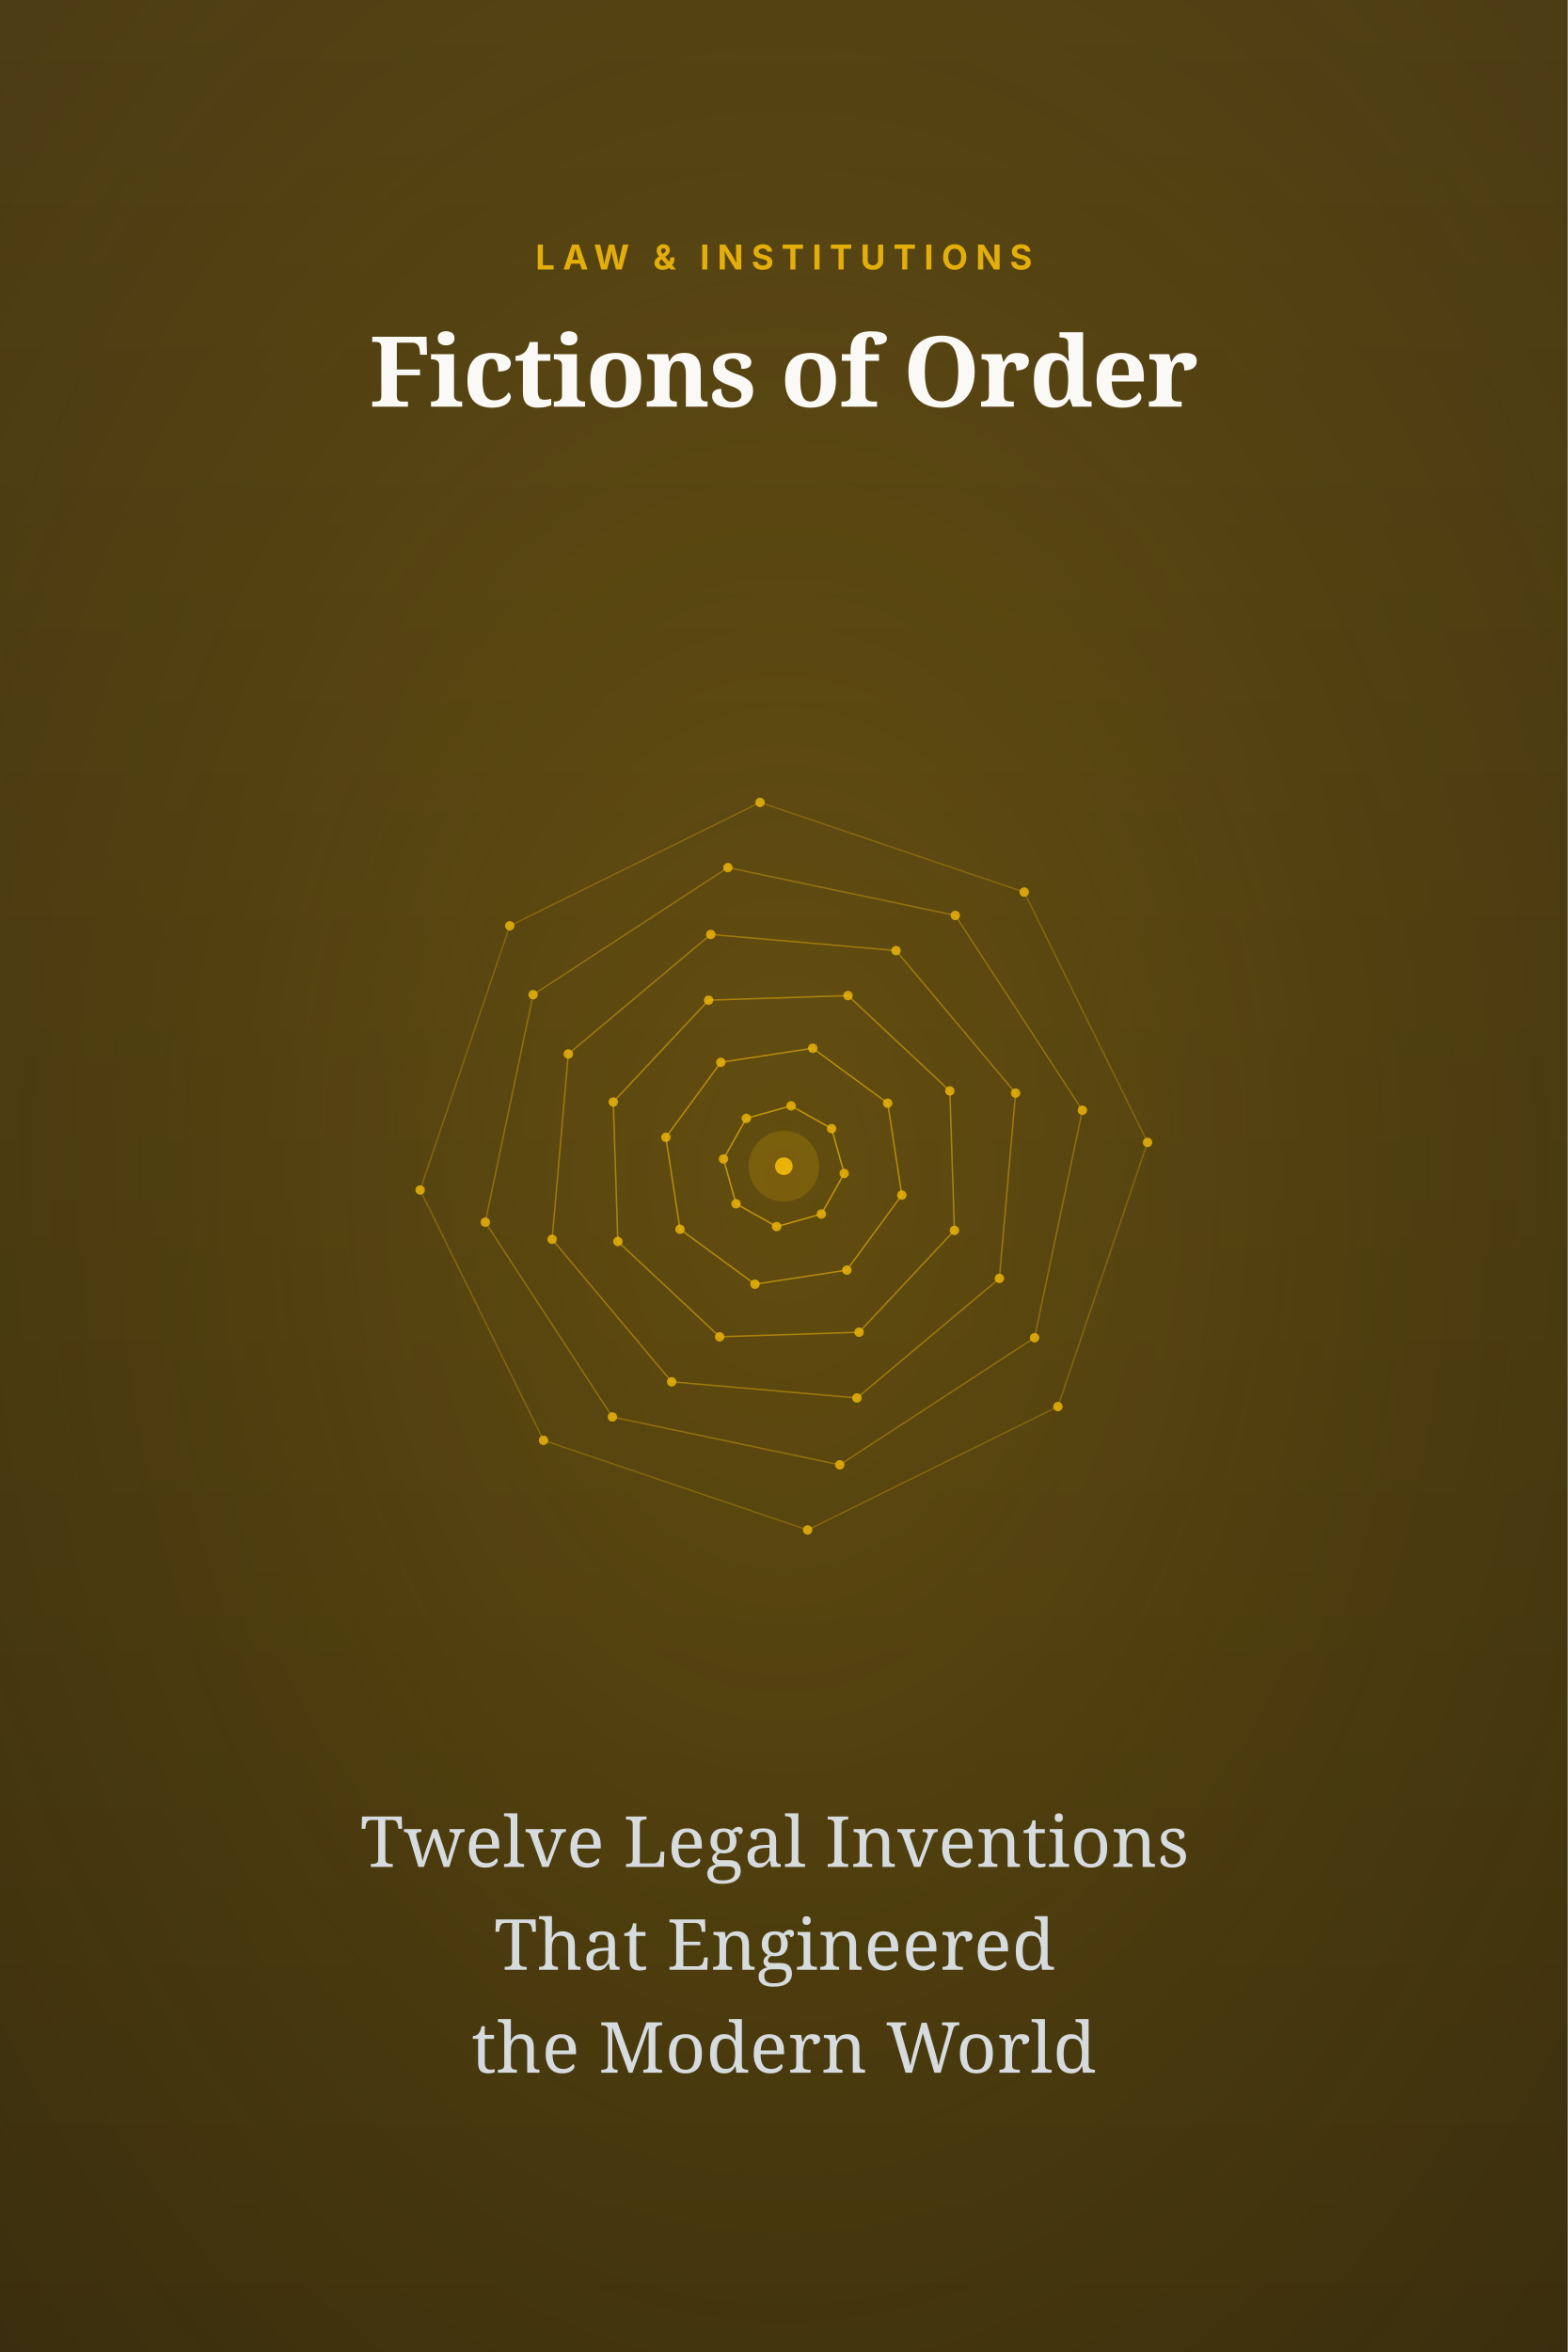
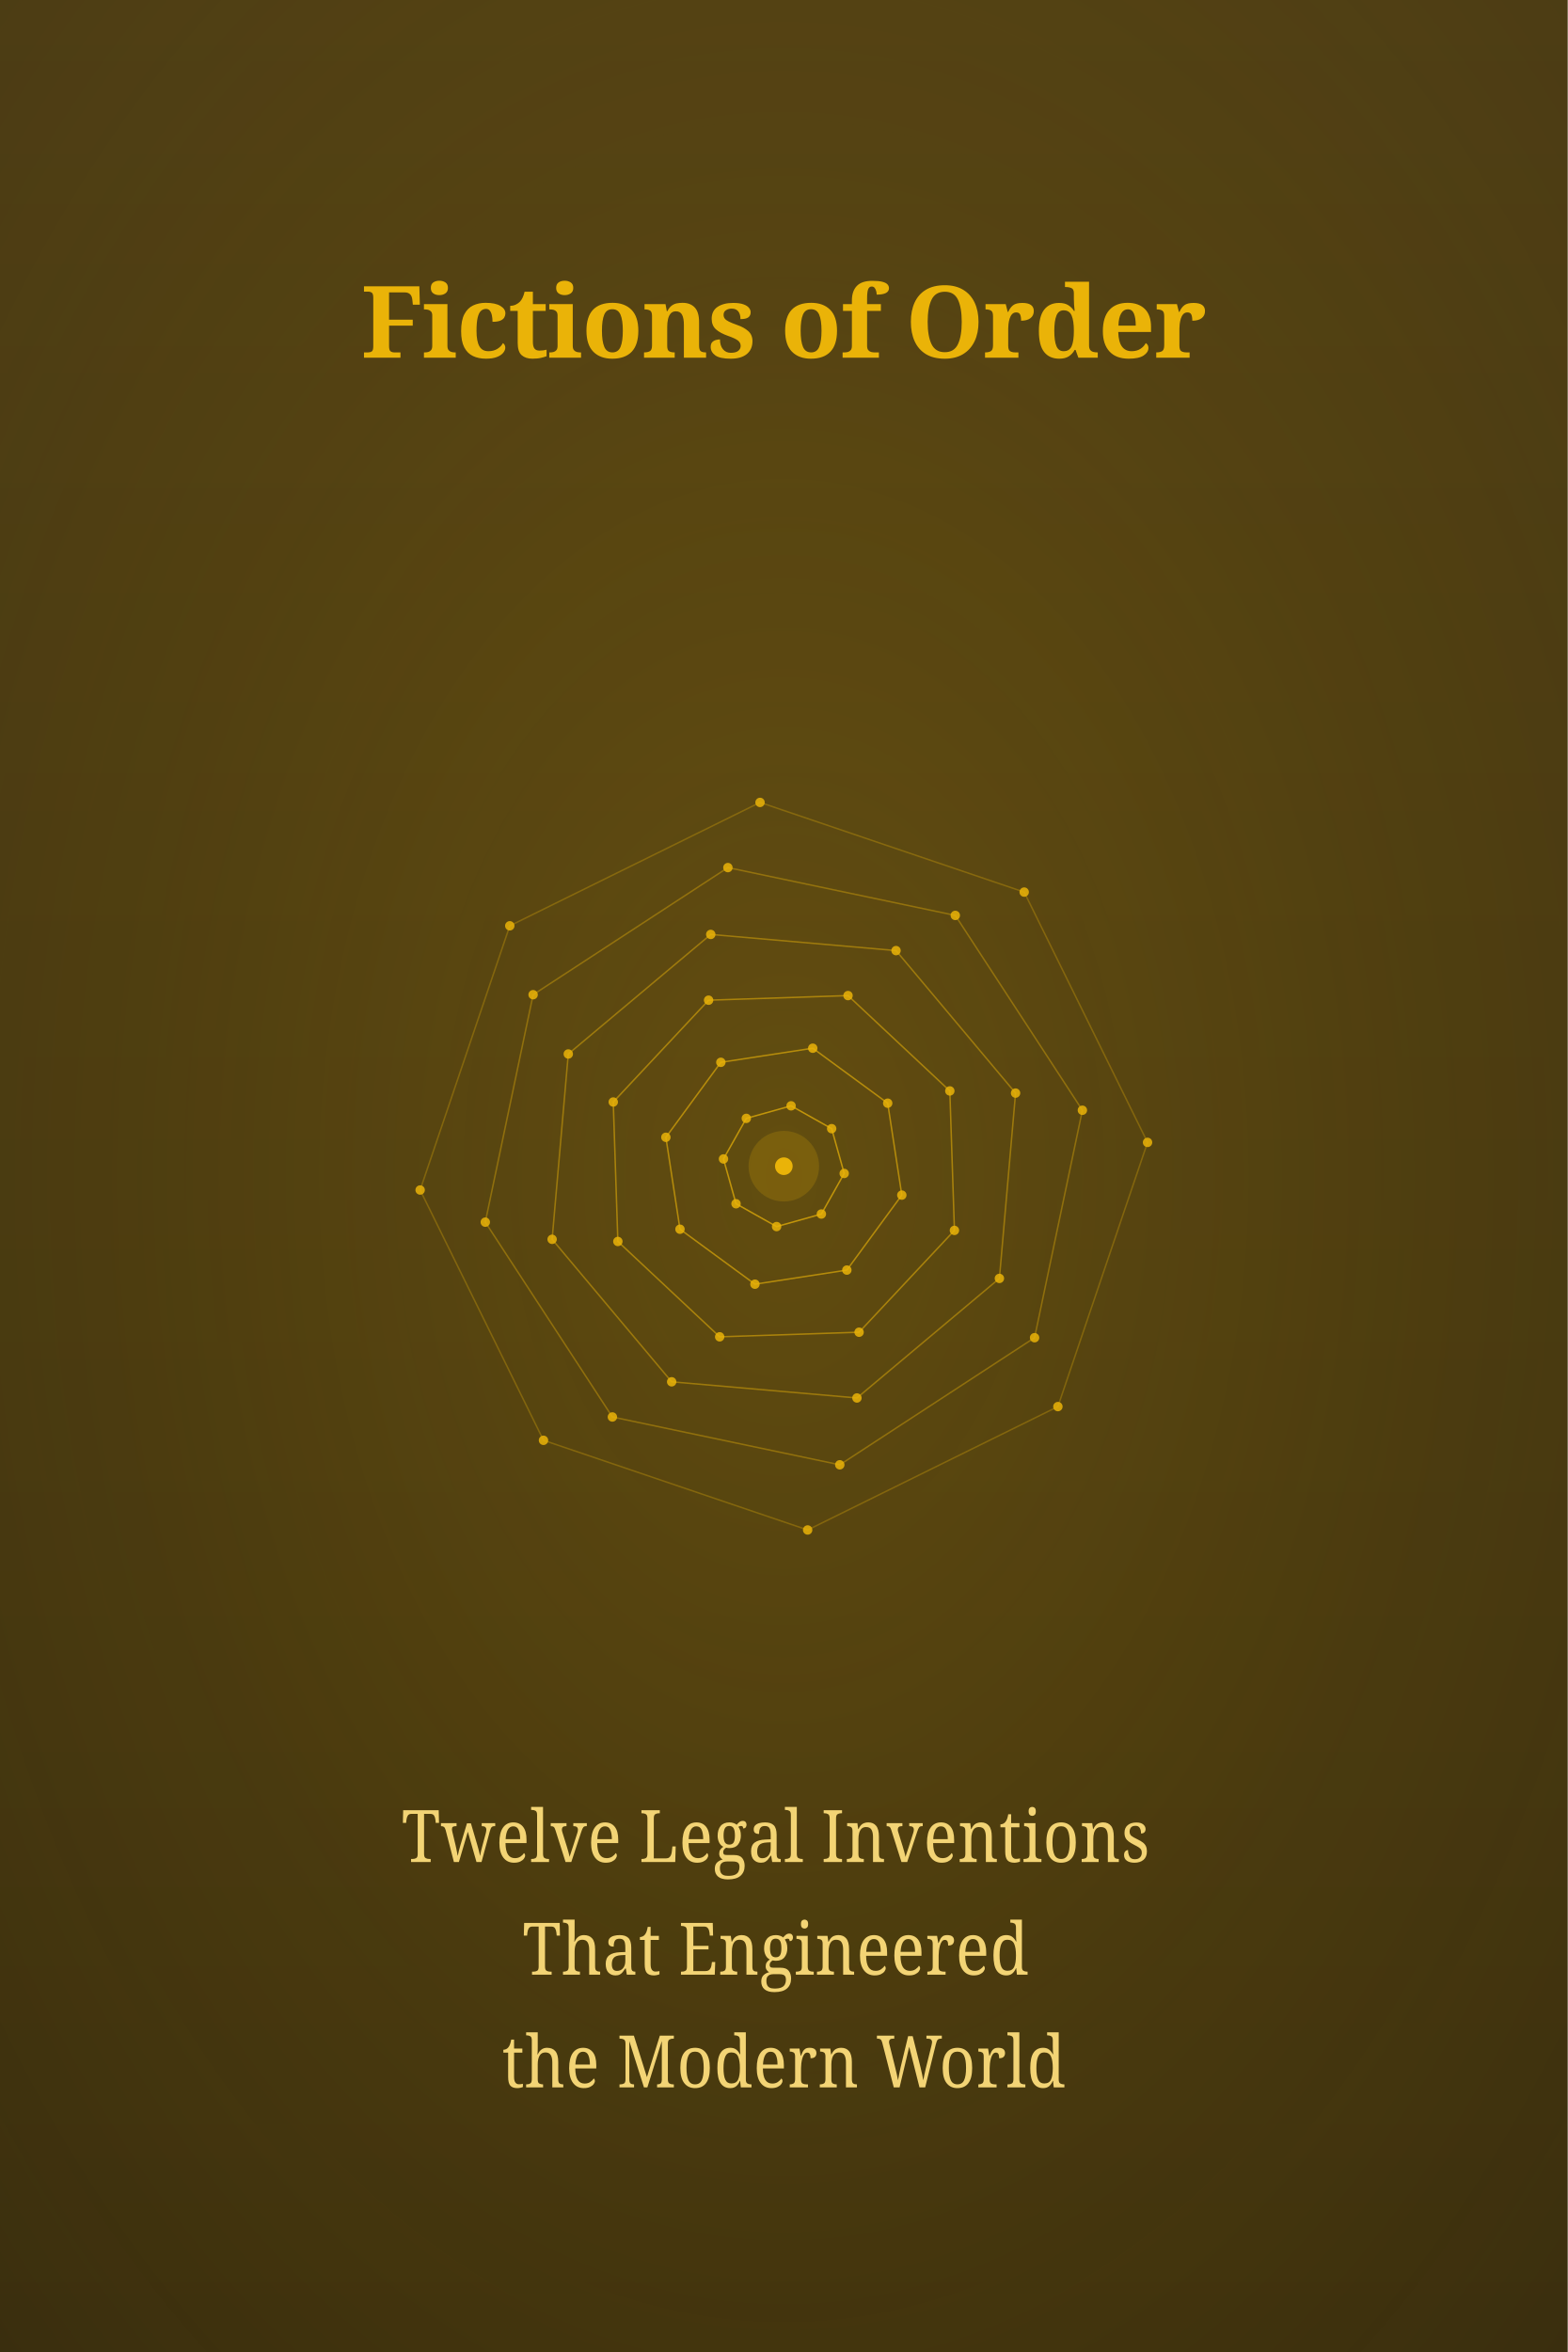
<svg xmlns="http://www.w3.org/2000/svg" viewBox="0 0 1600 2400" width="100%" height="100%">
  <defs>
    <linearGradient id="bg-fictions-of-order" x1="0%" y1="0%" x2="0%" y2="100%">
      <stop offset="0%" stop-color="#3d3115" />
      <stop offset="60%" stop-color="#302711" />
      <stop offset="100%" stop-color="#29210e" />
    </linearGradient>
    <radialGradient id="halo-fictions-of-order" cx="50%" cy="50%" r="75%">
      <stop offset="0%" stop-color="#eab308" stop-opacity="0.26" />
      <stop offset="55%" stop-color="#eab308" stop-opacity="0.15" />
      <stop offset="100%" stop-color="#eab308" stop-opacity="0.08" />
    </radialGradient>
  </defs>
  <rect width="1600" height="2400" fill="url(#bg-fictions-of-order)" />
  <rect width="1600" height="2400" fill="url(#halo-fictions-of-order)" />
-   <g text-anchor="middle" font-family="'Inter', -apple-system, BlinkMacSystemFont, sans-serif">
-     <text x="800" y="275" font-size="35" font-weight="700" letter-spacing="8" fill="#eab308" opacity="0.95">LAW &amp; INSTITUTIONS</text>
-   </g>
  <g text-anchor="middle">
-     <text x="800" y="415" font-family="'Literata', Georgia, serif" font-size="100" font-weight="700" letter-spacing="-0.01em" fill="#faf9f6">Fictions of Order</text>
+     <text x="800" y="365" font-family="'Literata', Georgia, serif" font-size="102" font-weight="700" letter-spacing="-0.01em" fill="#eab308">Fictions of Order</text>
  </g>
  <g class="emblem-lattice" transform="translate(0, -210)">
    <circle cx="861.6" cy="1407.4" r="4.8" fill="#eab308" opacity="0.85" />
    <circle cx="838.3" cy="1448.8" r="4.8" fill="#eab308" opacity="0.85" />
    <circle cx="792.6" cy="1461.6" r="4.8" fill="#eab308" opacity="0.85" />
    <circle cx="751.2" cy="1438.3" r="4.8" fill="#eab308" opacity="0.85" />
    <circle cx="738.4" cy="1392.6" r="4.8" fill="#eab308" opacity="0.85" />
    <circle cx="761.7" cy="1351.2" r="4.8" fill="#eab308" opacity="0.85" />
    <circle cx="807.4" cy="1338.4" r="4.8" fill="#eab308" opacity="0.85" />
    <circle cx="848.8" cy="1361.7" r="4.8" fill="#eab308" opacity="0.85" />
    <polygon points="861.6,1407.4 838.3,1448.8 792.6,1461.6 751.2,1438.3 738.4,1392.6 761.7,1351.2 807.4,1338.4 848.8,1361.7" stroke="#eab308" stroke-width="1.5" fill="none" opacity="0.70" />
    <circle cx="920.4" cy="1429.5" r="4.8" fill="#eab308" opacity="0.85" />
    <circle cx="864.3" cy="1506.0" r="4.8" fill="#eab308" opacity="0.85" />
    <circle cx="770.5" cy="1520.4" r="4.8" fill="#eab308" opacity="0.85" />
    <circle cx="694.0" cy="1464.3" r="4.8" fill="#eab308" opacity="0.85" />
    <circle cx="679.6" cy="1370.5" r="4.8" fill="#eab308" opacity="0.85" />
    <circle cx="735.7" cy="1294.0" r="4.8" fill="#eab308" opacity="0.85" />
    <circle cx="829.5" cy="1279.6" r="4.8" fill="#eab308" opacity="0.85" />
    <circle cx="906.0" cy="1335.7" r="4.8" fill="#eab308" opacity="0.85" />
    <polygon points="920.4,1429.5 864.3,1506.0 770.5,1520.4 694.0,1464.3 679.6,1370.5 735.7,1294.0 829.5,1279.6 906.0,1335.7" stroke="#eab308" stroke-width="1.5" fill="none" opacity="0.62" />
    <circle cx="974.1" cy="1465.5" r="4.8" fill="#eab308" opacity="0.85" />
    <circle cx="876.8" cy="1569.4" r="4.8" fill="#eab308" opacity="0.85" />
    <circle cx="734.5" cy="1574.1" r="4.8" fill="#eab308" opacity="0.85" />
    <circle cx="630.6" cy="1476.8" r="4.8" fill="#eab308" opacity="0.85" />
    <circle cx="625.9" cy="1334.5" r="4.8" fill="#eab308" opacity="0.85" />
    <circle cx="723.2" cy="1230.6" r="4.8" fill="#eab308" opacity="0.85" />
    <circle cx="865.5" cy="1225.9" r="4.8" fill="#eab308" opacity="0.85" />
    <circle cx="969.4" cy="1323.2" r="4.8" fill="#eab308" opacity="0.85" />
    <polygon points="974.1,1465.5 876.8,1569.4 734.5,1574.1 630.6,1476.8 625.9,1334.5 723.2,1230.6 865.5,1225.9 969.4,1323.2" stroke="#eab308" stroke-width="1.5" fill="none" opacity="0.54" />
    <circle cx="1020.0" cy="1514.5" r="4.8" fill="#eab308" opacity="0.85" />
    <circle cx="874.6" cy="1636.5" r="4.8" fill="#eab308" opacity="0.85" />
    <circle cx="685.5" cy="1620.0" r="4.8" fill="#eab308" opacity="0.85" />
    <circle cx="563.5" cy="1474.6" r="4.8" fill="#eab308" opacity="0.85" />
    <circle cx="580.0" cy="1285.5" r="4.8" fill="#eab308" opacity="0.85" />
    <circle cx="725.4" cy="1163.5" r="4.8" fill="#eab308" opacity="0.85" />
    <circle cx="914.5" cy="1180.0" r="4.8" fill="#eab308" opacity="0.85" />
    <circle cx="1036.5" cy="1325.4" r="4.8" fill="#eab308" opacity="0.85" />
    <polygon points="1020.0,1514.5 874.6,1636.5 685.5,1620.0 563.5,1474.6 580.0,1285.5 725.4,1163.5 914.5,1180.0 1036.5,1325.4" stroke="#eab308" stroke-width="1.5" fill="none" opacity="0.46" />
    <circle cx="1055.9" cy="1575.0" r="4.8" fill="#eab308" opacity="0.85" />
    <circle cx="857.1" cy="1704.7" r="4.8" fill="#eab308" opacity="0.85" />
    <circle cx="625.0" cy="1655.9" r="4.8" fill="#eab308" opacity="0.85" />
    <circle cx="495.3" cy="1457.1" r="4.8" fill="#eab308" opacity="0.85" />
    <circle cx="544.1" cy="1225.0" r="4.8" fill="#eab308" opacity="0.85" />
    <circle cx="742.9" cy="1095.3" r="4.8" fill="#eab308" opacity="0.85" />
    <circle cx="975.0" cy="1144.1" r="4.8" fill="#eab308" opacity="0.85" />
    <circle cx="1104.7" cy="1342.9" r="4.8" fill="#eab308" opacity="0.85" />
    <polygon points="1055.9,1575.0 857.1,1704.7 625.0,1655.9 495.3,1457.1 544.1,1225.0 742.9,1095.3 975.0,1144.1 1104.7,1342.9" stroke="#eab308" stroke-width="1.5" fill="none" opacity="0.38" />
    <circle cx="1079.7" cy="1645.3" r="4.8" fill="#eab308" opacity="0.85" />
    <circle cx="824.3" cy="1771.2" r="4.8" fill="#eab308" opacity="0.85" />
    <circle cx="554.7" cy="1679.7" r="4.8" fill="#eab308" opacity="0.85" />
    <circle cx="428.8" cy="1424.3" r="4.8" fill="#eab308" opacity="0.85" />
    <circle cx="520.3" cy="1154.7" r="4.8" fill="#eab308" opacity="0.85" />
    <circle cx="775.7" cy="1028.8" r="4.8" fill="#eab308" opacity="0.85" />
    <circle cx="1045.3" cy="1120.3" r="4.8" fill="#eab308" opacity="0.85" />
    <circle cx="1171.2" cy="1375.7" r="4.8" fill="#eab308" opacity="0.85" />
    <polygon points="1079.7,1645.3 824.3,1771.2 554.7,1679.7 428.8,1424.3 520.3,1154.7 775.7,1028.8 1045.3,1120.3 1171.2,1375.7" stroke="#eab308" stroke-width="1.5" fill="none" opacity="0.30" />
    <circle cx="800" cy="1400" r="36" fill="#eab308" opacity="0.18" />
    <circle cx="800" cy="1400" r="9" fill="#eab308" />
  </g>
-   <g text-anchor="middle">
-     <text x="800" y="1905" font-family="'Literata', Georgia, serif" font-size="72" font-weight="500" letter-spacing="0.005em" fill="#e2e8f0" opacity="0.92">
+   <g text-anchor="middle" transform="translate(800, 0) scale(0.87, 1) translate(-800, 0)">
+     <text x="800" y="1900" font-family="'Literata', Georgia, serif" font-size="74" font-weight="300" letter-spacing="0.01em" fill="#f3d475">
      <tspan x="800" dy="0">Twelve Legal Inventions</tspan>
-       <tspan x="800" dy="105">That Engineered</tspan>
-       <tspan x="800" dy="105">the Modern World</tspan>
+       <tspan x="800" dy="115">That Engineered</tspan>
+       <tspan x="800" dy="115">the Modern World</tspan>
    </text>
  </g>
</svg>
